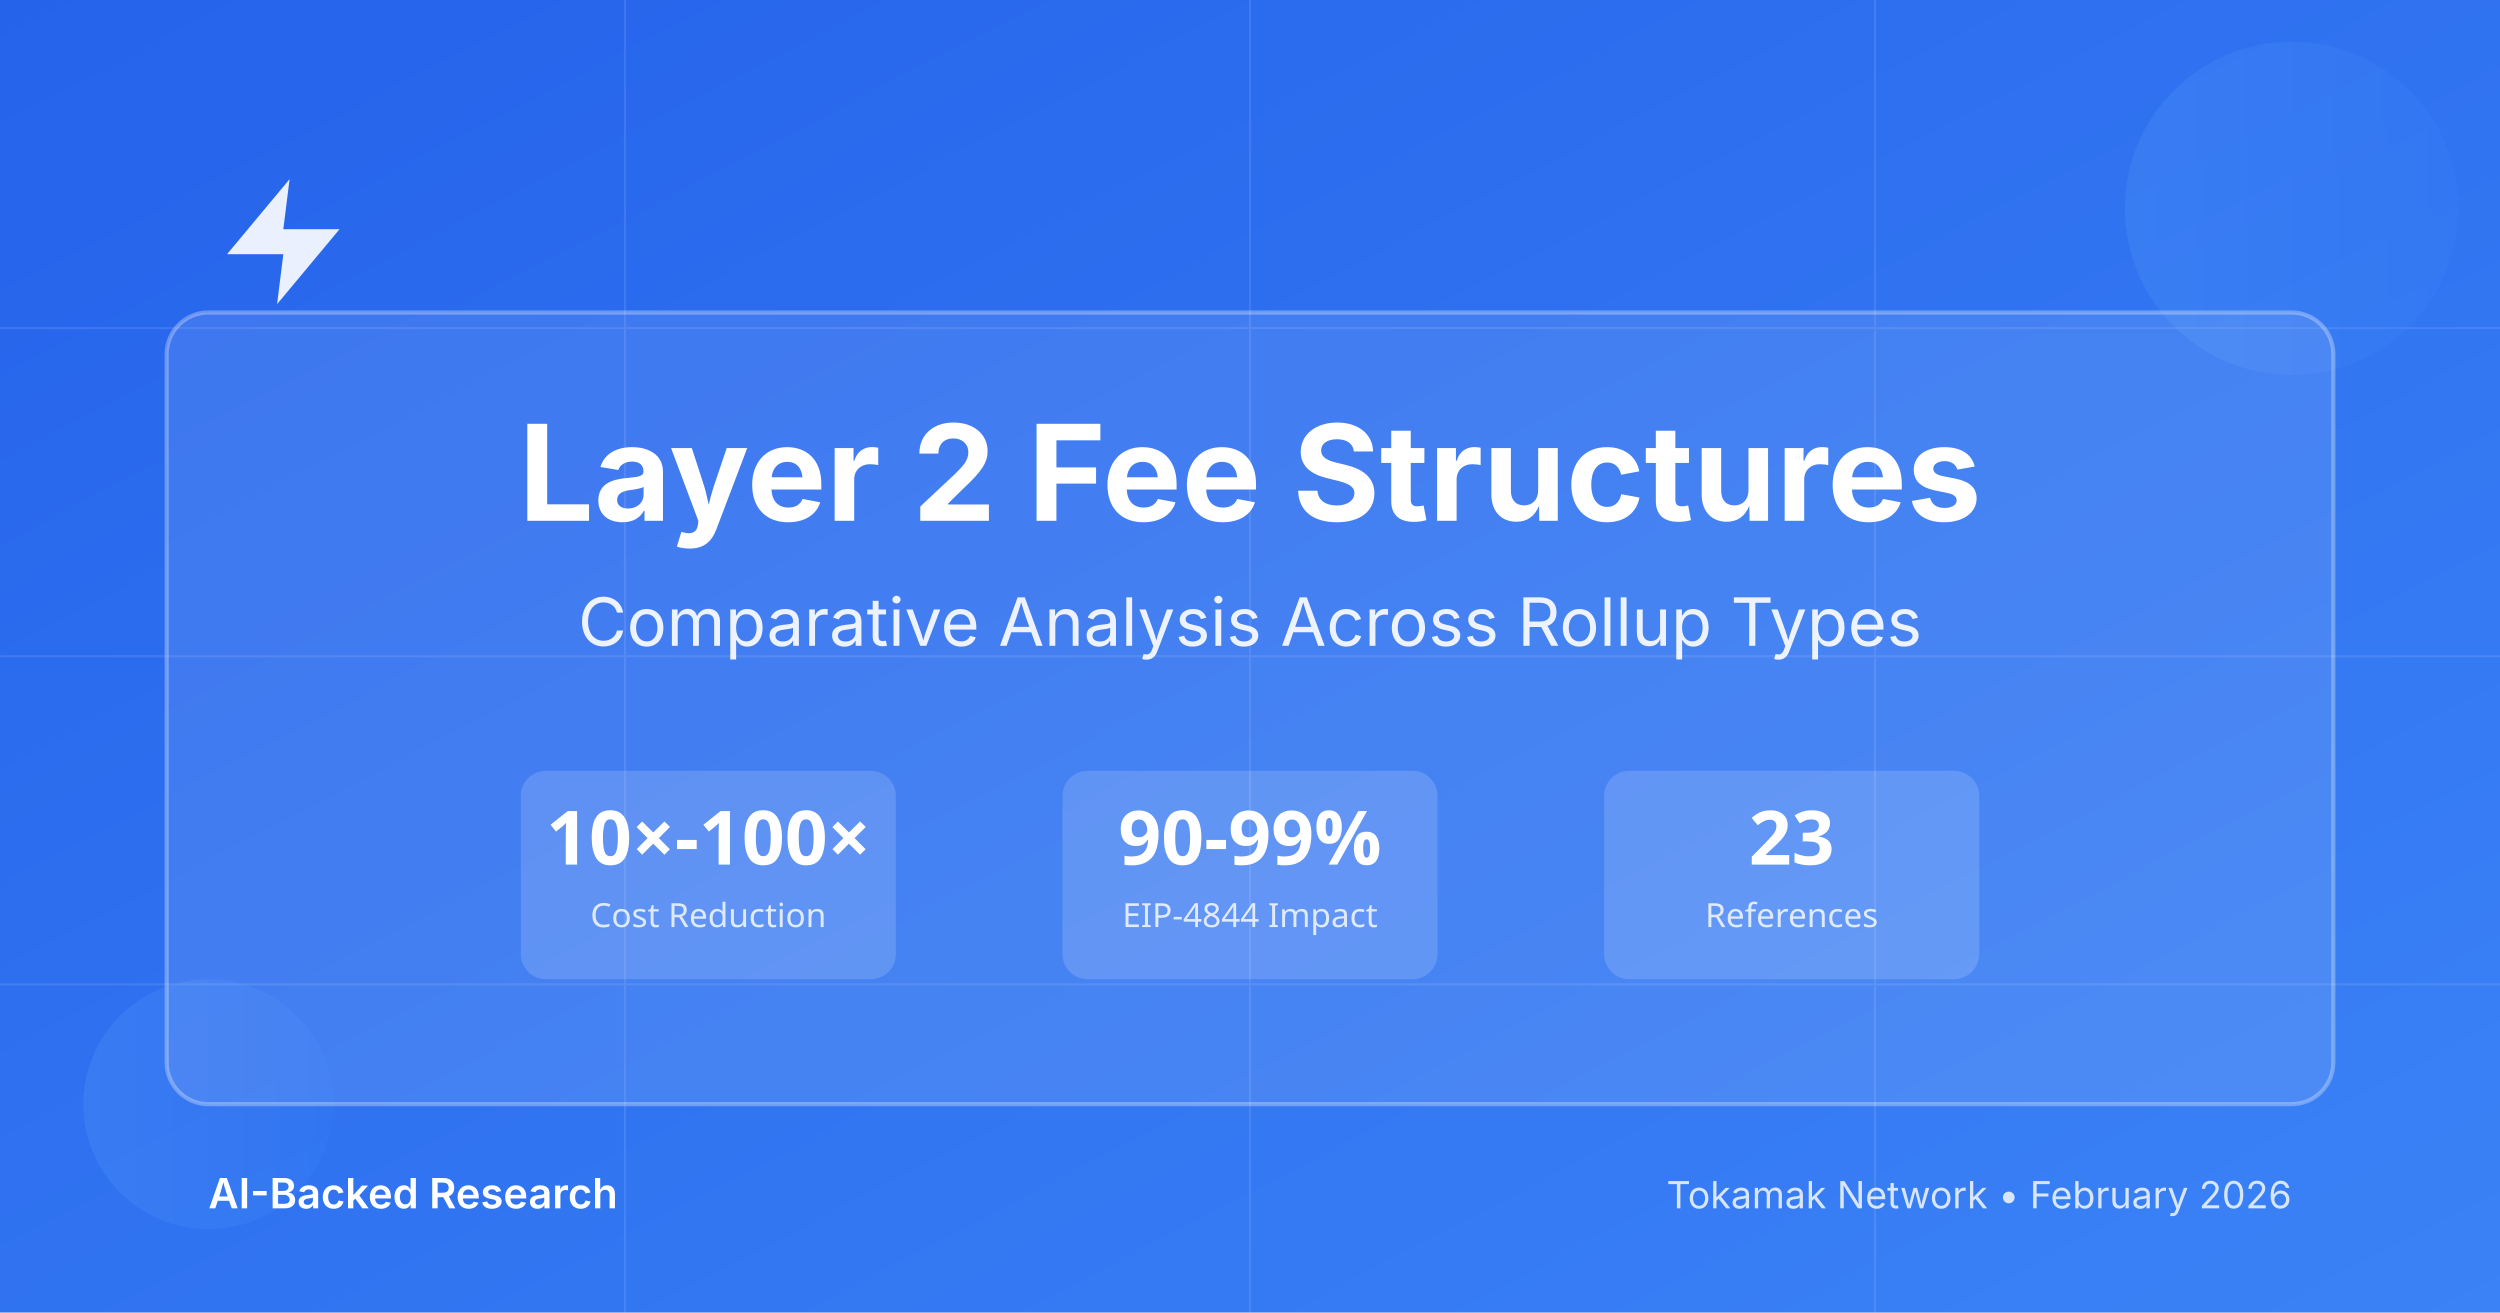
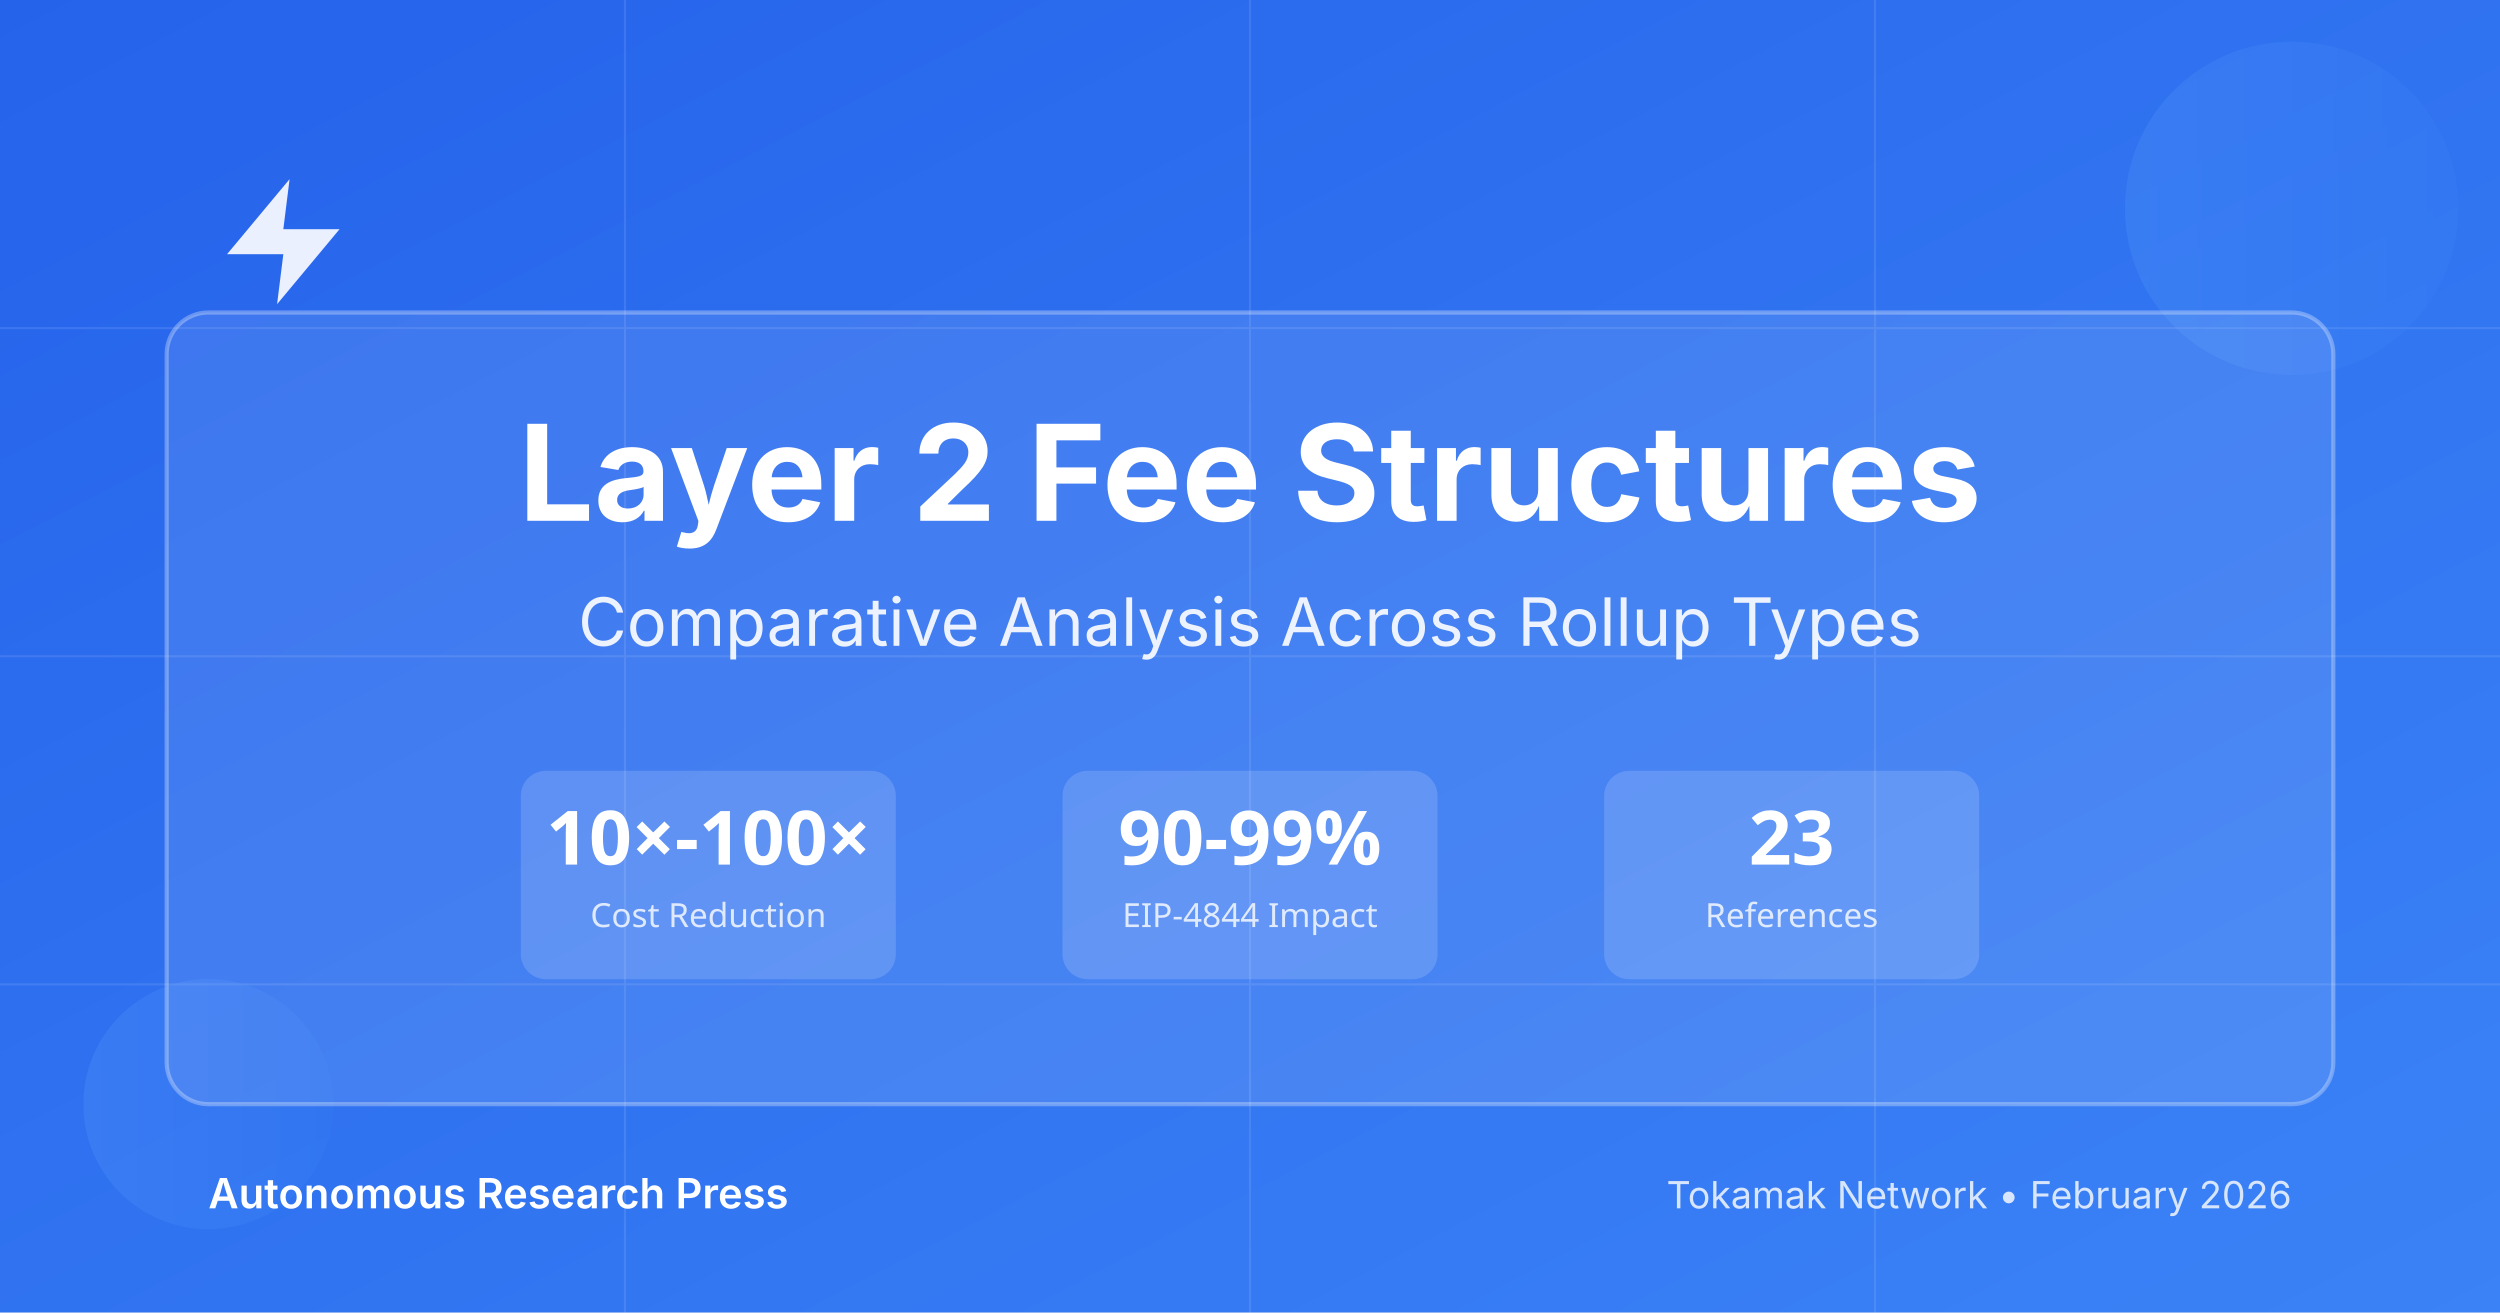
<svg xmlns="http://www.w3.org/2000/svg" width="1200" height="630" viewBox="0 0 1200 630">
  <defs>
    <linearGradient id="bgGradient" x1="0%" y1="0%" x2="100%" y2="100%">
      <stop offset="0%" style="stop-color:#2563eb;stop-opacity:1" />
      <stop offset="100%" style="stop-color:#3b82f6;stop-opacity:1" />
    </linearGradient>
    <linearGradient id="accentGradient" x1="0%" y1="0%" x2="100%" y2="0%">
      <stop offset="0%" style="stop-color:#60a5fa;stop-opacity:0.2" />
      <stop offset="100%" style="stop-color:#3b82f6;stop-opacity:0.2" />
    </linearGradient>
  </defs>
  <rect width="1200" height="630" fill="url(#bgGradient)" />
  <g opacity="0.1">
    <line x1="0" y1="157.5" x2="1200" y2="157.5" stroke="white" stroke-width="1" />
    <line x1="0" y1="315" x2="1200" y2="315" stroke="white" stroke-width="1" />
    <line x1="0" y1="472.5" x2="1200" y2="472.5" stroke="white" stroke-width="1" />
    <line x1="300" y1="0" x2="300" y2="630" stroke="white" stroke-width="1" />
    <line x1="600" y1="0" x2="600" y2="630" stroke="white" stroke-width="1" />
    <line x1="900" y1="0" x2="900" y2="630" stroke="white" stroke-width="1" />
  </g>
  <circle cx="100" cy="530" r="60" fill="url(#accentGradient)" />
  <circle cx="1100" cy="100" r="80" fill="url(#accentGradient)" />
  <g transform="translate(100, 80)">
    <path d="M13 2L3 14h9l-1 8 10-12h-9l1-8z" fill="white" opacity="0.9" transform="scale(3)" />
  </g>
  <rect x="80" y="150" width="1040" height="380" rx="20" fill="rgba(255,255,255,0.1)" stroke="rgba(255,255,255,0.3)" stroke-width="2" />
  <text x="600" y="250" font-family="system-ui, -apple-system, sans-serif" font-size="64" font-weight="700" fill="white" text-anchor="middle">
    Layer 2 Fee Structures
  </text>
  <text x="600" y="310" font-family="system-ui, -apple-system, sans-serif" font-size="32" font-weight="400" fill="rgba(255,255,255,0.9)" text-anchor="middle">
    Comparative Analysis Across Rollup Types
  </text>
  <g transform="translate(250, 370)">
    <rect width="180" height="100" rx="12" fill="rgba(255,255,255,0.15)" />
    <text x="90" y="45" font-family="system-ui" font-size="36" font-weight="700" fill="white" text-anchor="middle">10×-100×</text>
    <text x="90" y="75" font-family="system-ui" font-size="16" font-weight="500" fill="rgba(255,255,255,0.8)" text-anchor="middle">Cost Reduction</text>
  </g>
  <g transform="translate(510, 370)">
    <rect width="180" height="100" rx="12" fill="rgba(255,255,255,0.15)" />
    <text x="90" y="45" font-family="system-ui" font-size="36" font-weight="700" fill="white" text-anchor="middle">90-99%</text>
    <text x="90" y="75" font-family="system-ui" font-size="16" font-weight="500" fill="rgba(255,255,255,0.8)" text-anchor="middle">EIP-4844 Impact</text>
  </g>
  <g transform="translate(770, 370)">
    <rect width="180" height="100" rx="12" fill="rgba(255,255,255,0.15)" />
    <text x="90" y="45" font-family="system-ui" font-size="36" font-weight="700" fill="white" text-anchor="middle">23</text>
    <text x="90" y="75" font-family="system-ui" font-size="16" font-weight="500" fill="rgba(255,255,255,0.8)" text-anchor="middle">References</text>
  </g>
  <text x="100" y="580" font-family="system-ui, -apple-system, sans-serif" font-size="20" font-weight="600" fill="white">
-     AI-Backed Research
+     Autonomous Research Press
  </text>
  <text x="1100" y="580" font-family="system-ui, -apple-system, sans-serif" font-size="18" font-weight="400" fill="rgba(255,255,255,0.8)" text-anchor="end">
    Tokamak Network • February 2026
  </text>
</svg>
